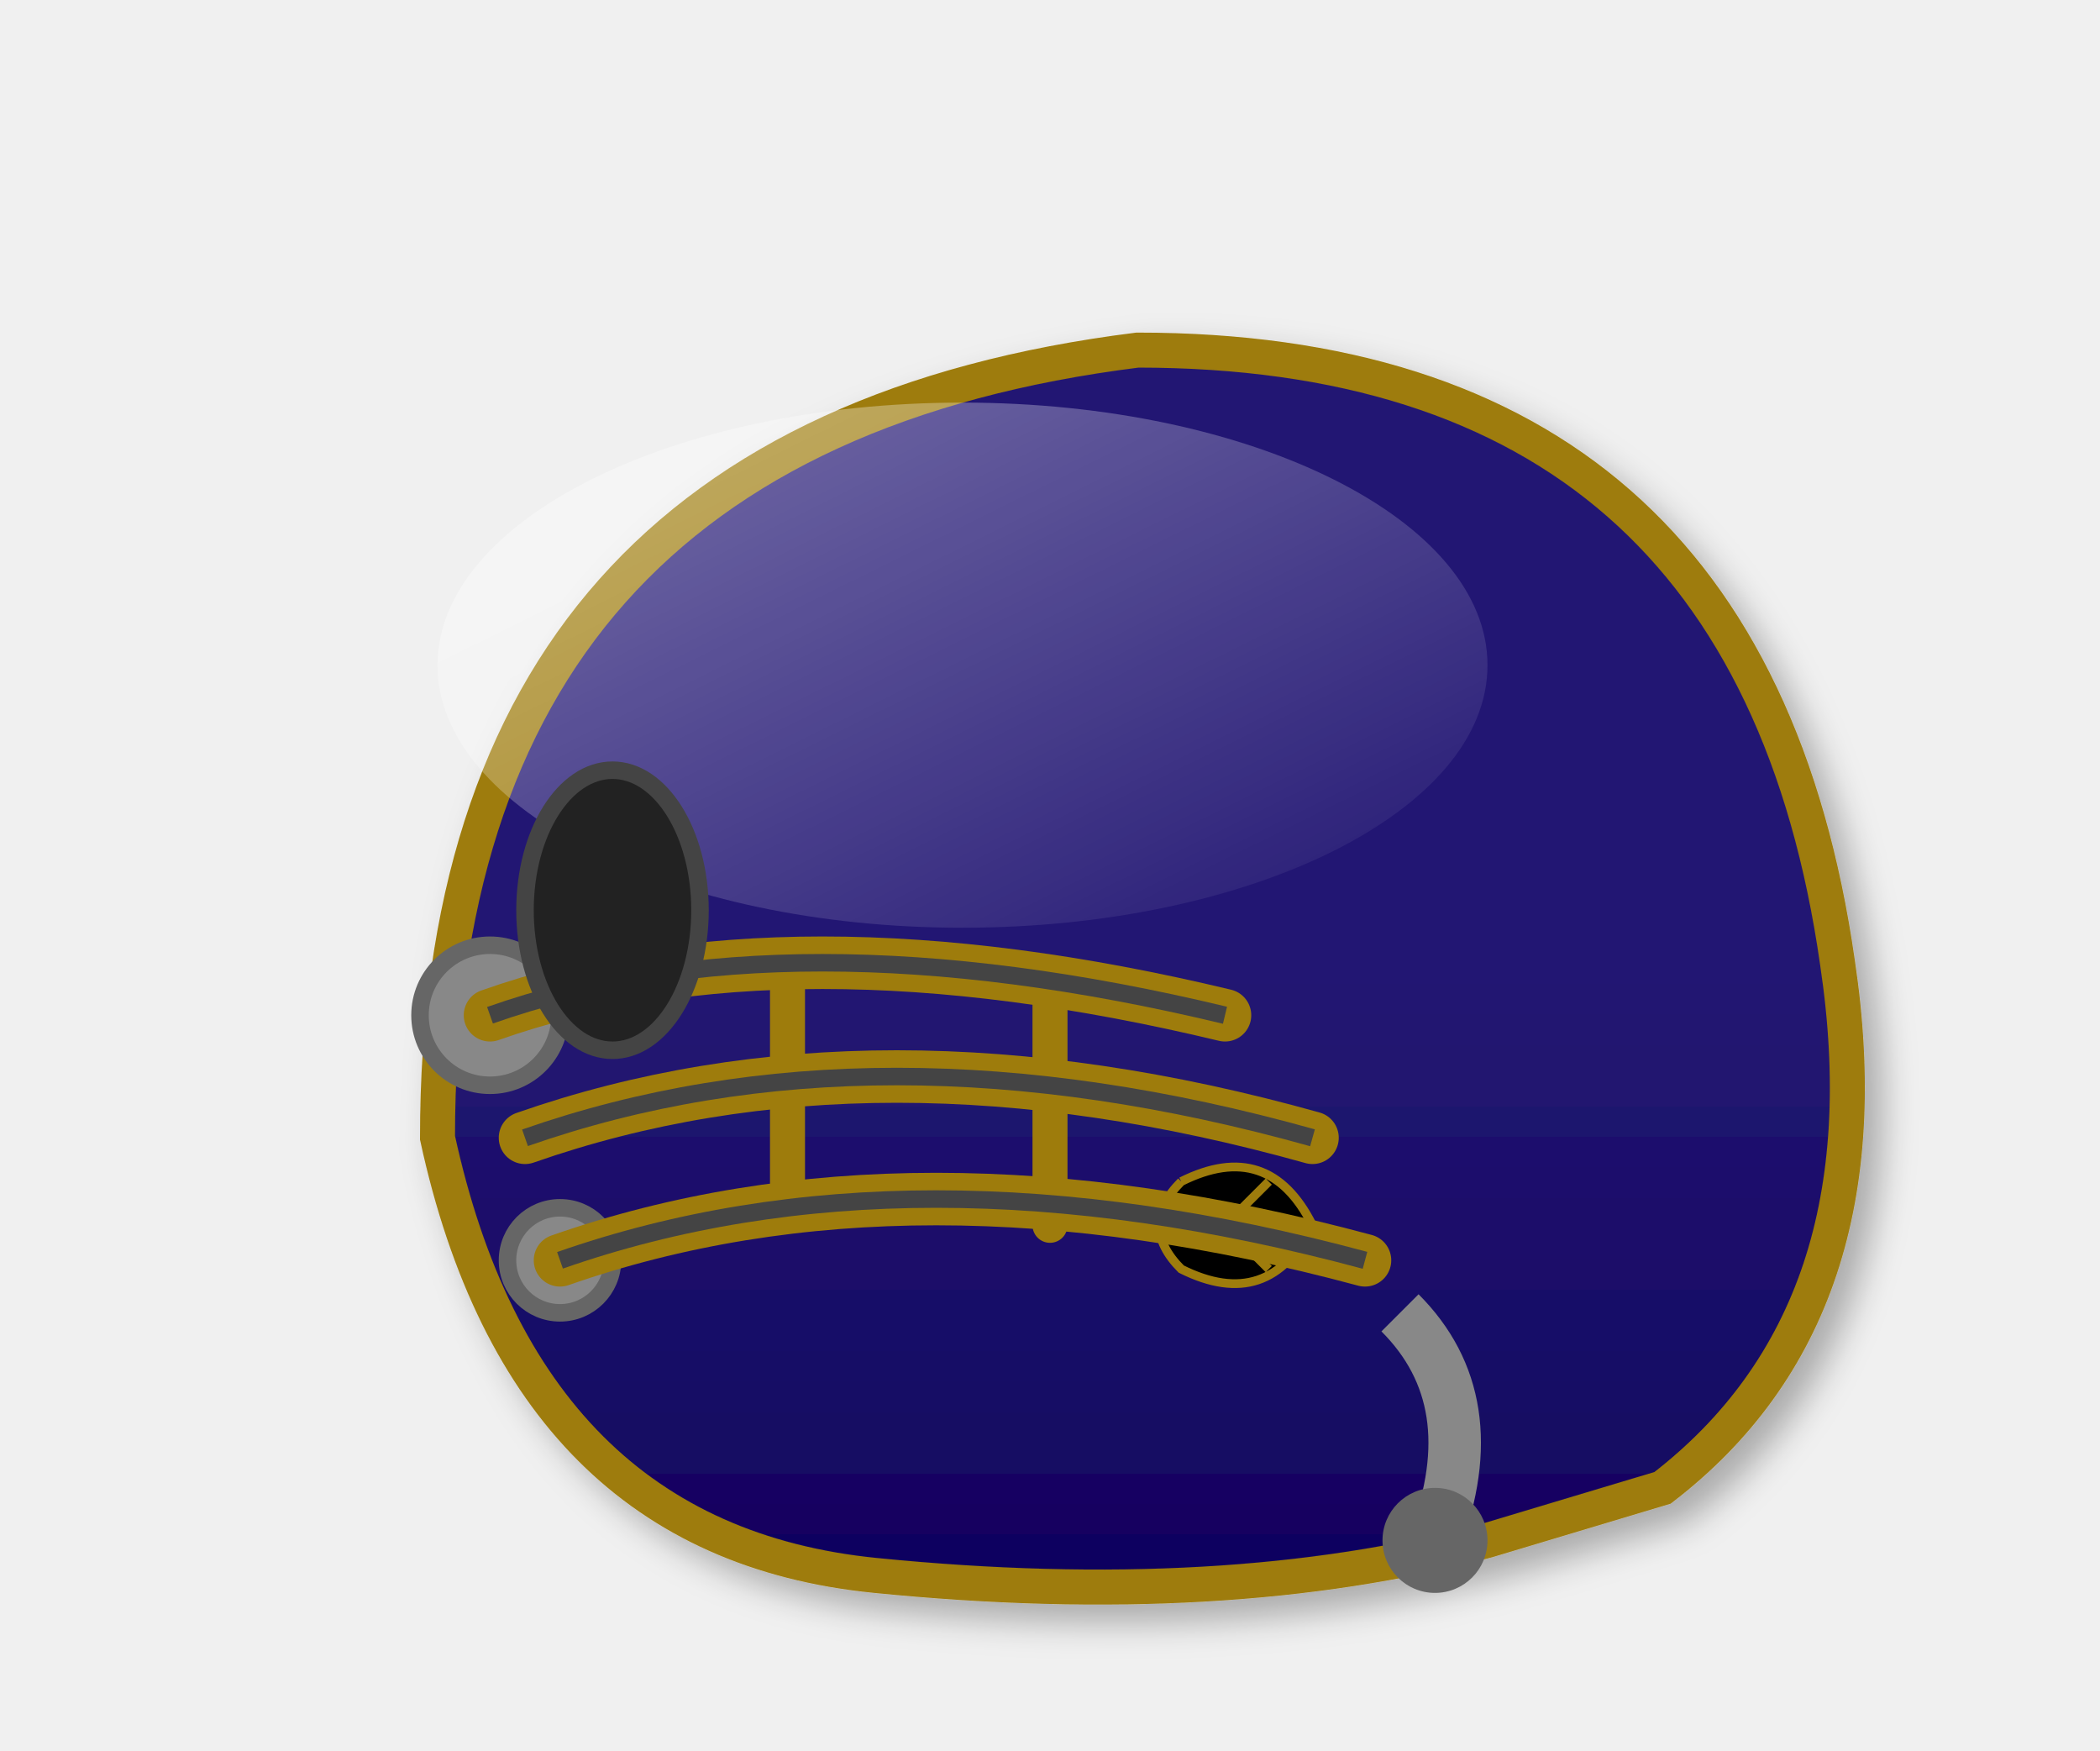
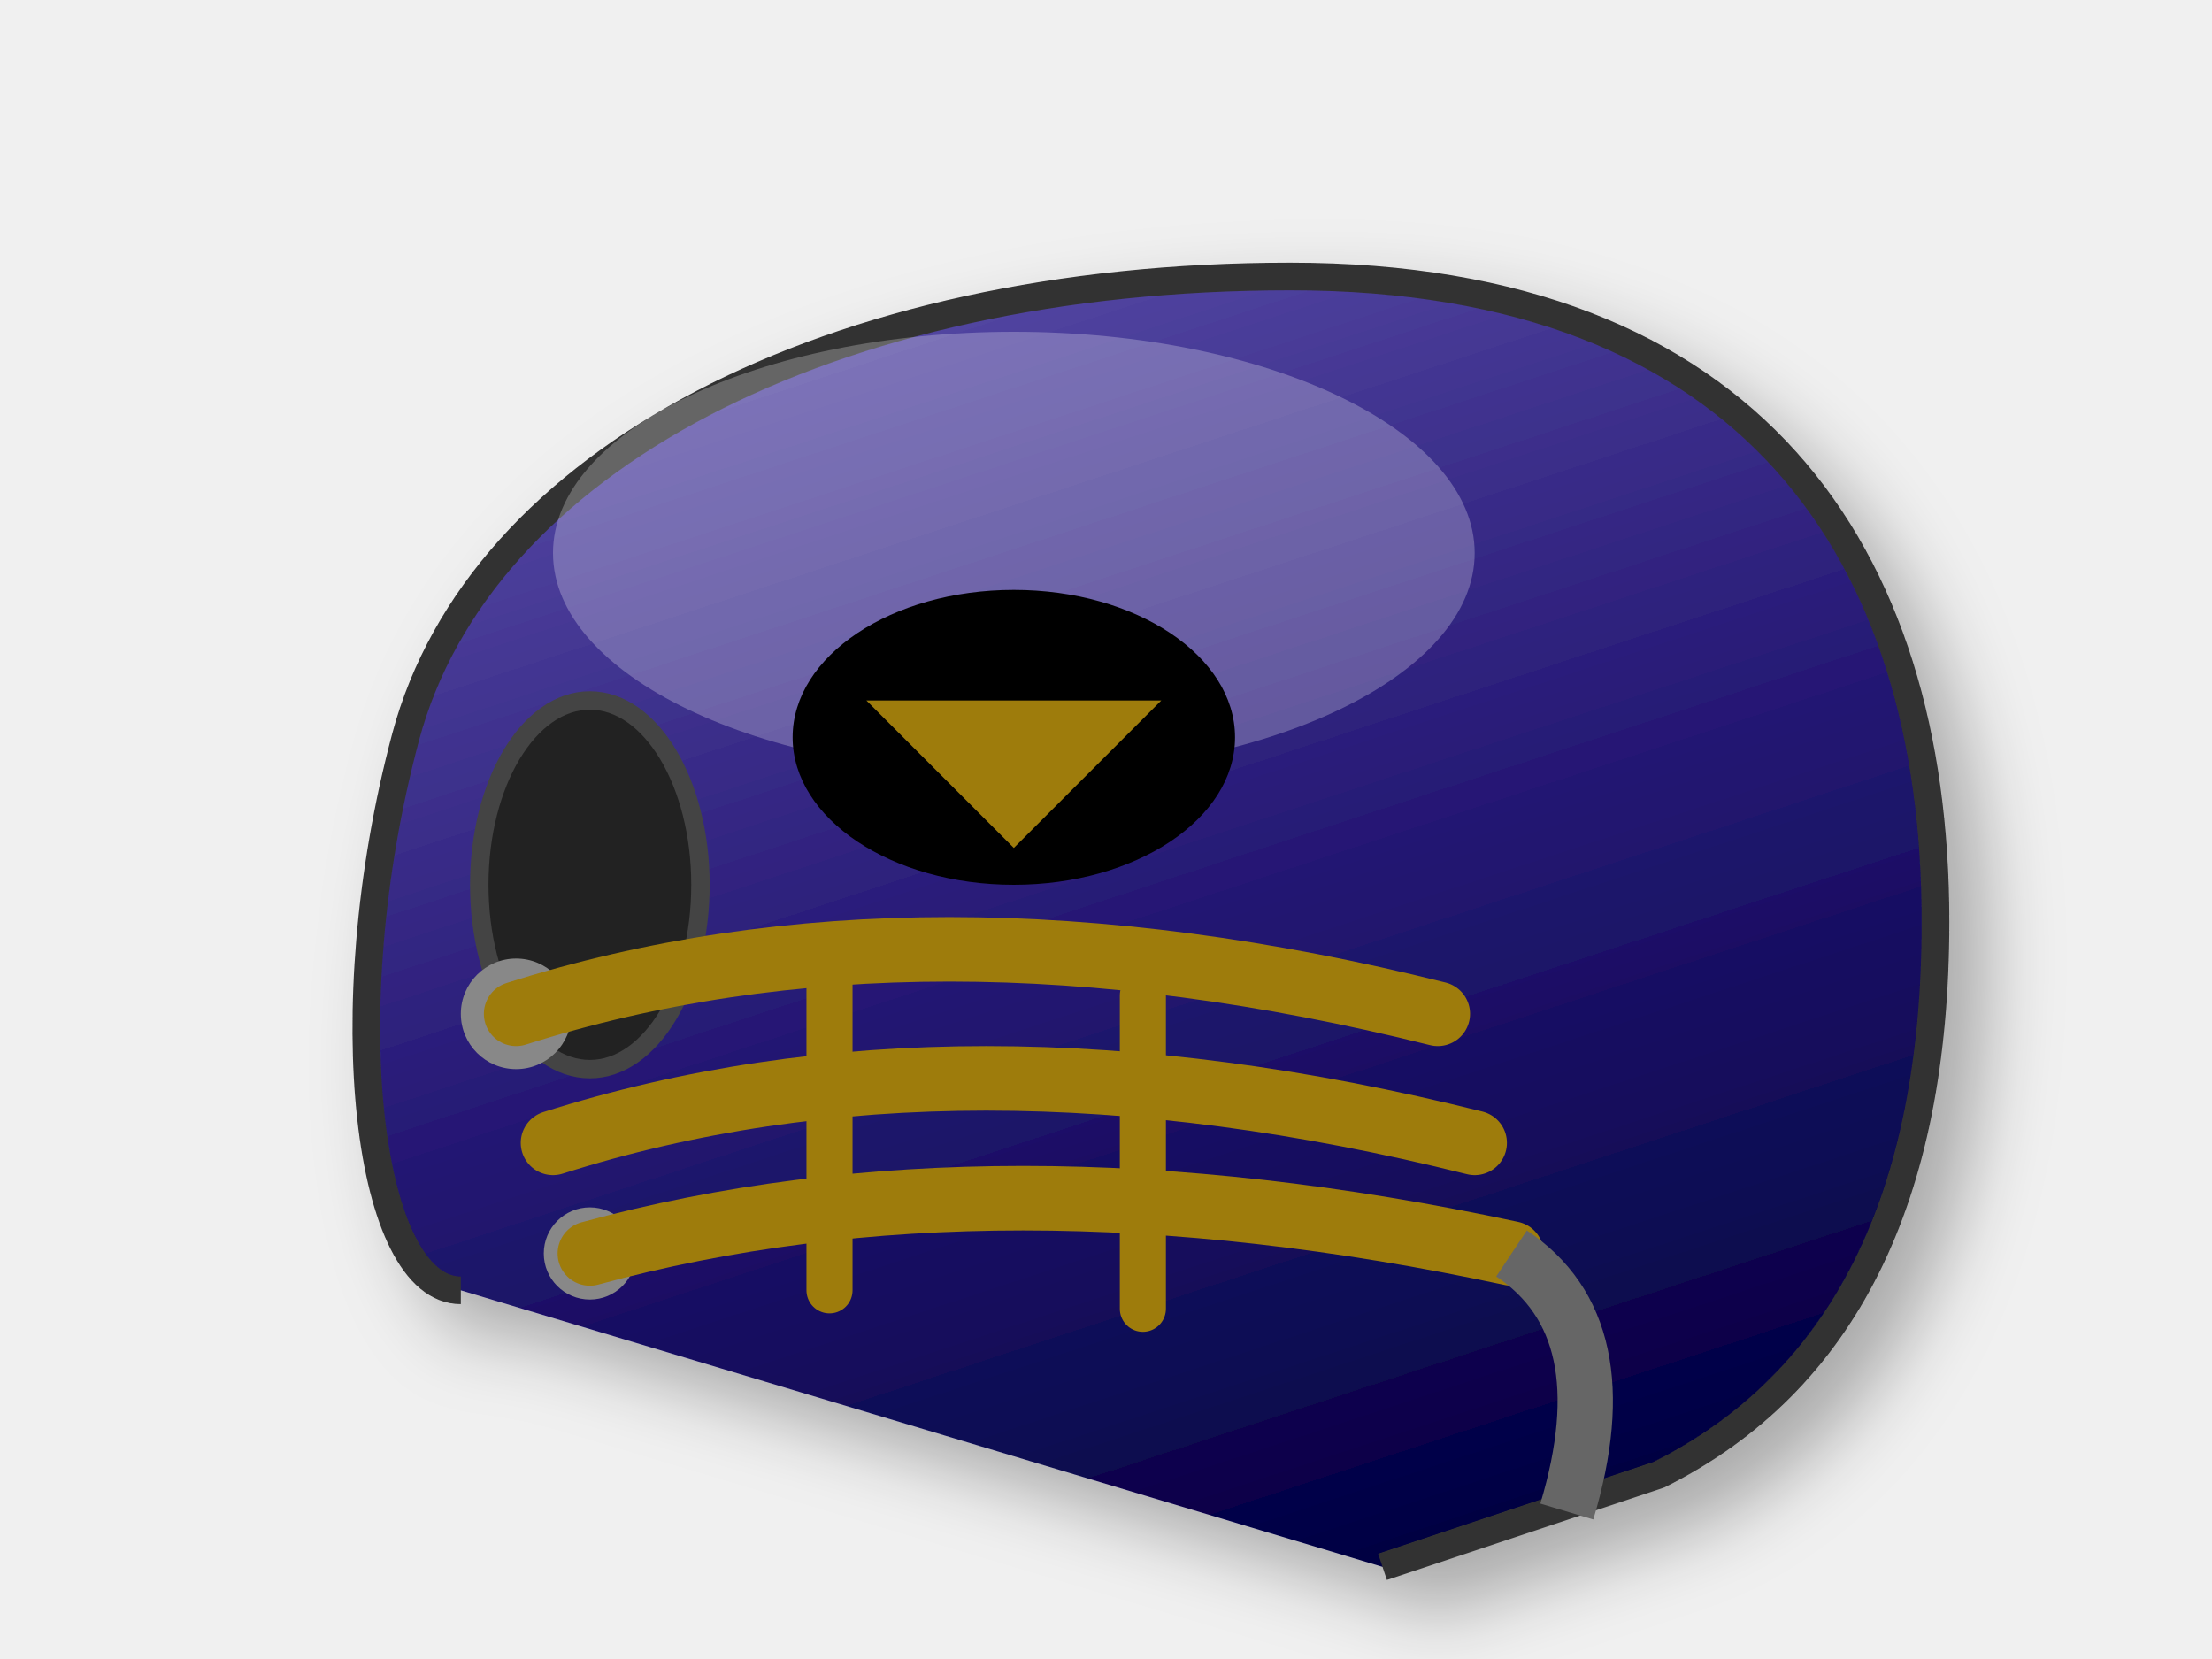
- <svg xmlns="http://www.w3.org/2000/svg" viewBox="0 0 120 100">
+ <svg xmlns="http://www.w3.org/2000/svg" viewBox="0 0 120 90">
  <defs>
-     <linearGradient id="helmetShellBAL" x1="0%" y1="0%" x2="0%" y2="100%">
-       <stop offset="0%" style="stop-color:#241773;stop-opacity:1" />
+     <linearGradient id="shellGradBAL" x1="30%" y1="0%" x2="70%" y2="100%">
+       <stop offset="0%" style="stop-color:#574aa6;stop-opacity:1" />
      <stop offset="50%" style="stop-color:#241773;stop-opacity:1" />
-       <stop offset="100%" style="stop-color:#10035f;stop-opacity:1" />
-     </linearGradient>
-     <linearGradient id="helmetHighlightBAL" x1="0%" y1="0%" x2="100%" y2="100%">
-       <stop offset="0%" style="stop-color:#ffffff;stop-opacity:0.4" />
-       <stop offset="100%" style="stop-color:#ffffff;stop-opacity:0" />
+       <stop offset="100%" style="stop-color:#000040;stop-opacity:1" />
    </linearGradient>
    <filter id="shadowBAL" x="-20%" y="-20%" width="140%" height="140%">
-       <feDropShadow dx="1" dy="1" stdDeviation="1" flood-opacity="0.3" />
+       <feDropShadow dx="2" dy="2" stdDeviation="2" flood-opacity="0.3" />
    </filter>
  </defs>
-   <path d="M 25 65 Q 25 25 65 20 Q 100 20 105 55 Q 108 75 95 85 L 85 88 Q 70 92 50 90 Q 30 88 25 65 Z" fill="url(#helmetShellBAL)" stroke="#9E7C0C" stroke-width="2" filter="url(#shadowBAL)" />
-   <ellipse cx="55" cy="38" rx="30" ry="15" fill="url(#helmetHighlightBAL)" />
-   <g transform="translate(45, 45) scale(0.5)">
-     <path d="M 45 45 Q 55 40 60 50 Q 55 60 45 55 Q 40 50 45 45 M 50 50 L 55 45 M 50 50 L 55 55" fill="#000000" stroke="#9E7C0C" stroke-width="1" />
+   <path d="M 25 70 C 20 70 18 55 22 40 C 26 25 45 15 70 15 C 95 15 105 30 105 50 C 105 65 100 75 90 80 L 75 85" fill="url(#shellGradBAL)" stroke="#333333" stroke-width="1.5" filter="url(#shadowBAL)" />
+   <ellipse cx="55" cy="30" rx="25" ry="12" fill="#FFFFFF" opacity="0.25" />
+   <ellipse cx="55" cy="40" rx="12" ry="8" fill="#000000" />
+   <path d="M 47 38 L 63 38 L 55 46 Z" fill="#9E7C0C" />
+   <ellipse cx="32" cy="48" rx="6" ry="10" fill="#222222" stroke="#444444" stroke-width="1" />
+   <circle cx="28" cy="55" r="3" fill="#888888" />
+   <circle cx="32" cy="68" r="2.5" fill="#888888" />
+   <g stroke="#9E7C0C" stroke-width="3.5" fill="none" stroke-linecap="round">
+     <path d="M 28 55 Q 50 48 78 55" />
+     <path d="M 30 62 Q 52 55 80 62" />
+     <path d="M 32 68 Q 54 62 82 68" />
+     <path d="M 45 52 L 45 70" stroke-width="2.5" />
+     <path d="M 62 54 L 62 71" stroke-width="2.5" />
  </g>
-   <circle cx="28" cy="58" r="4" fill="#888888" stroke="#666666" stroke-width="1" />
-   <circle cx="32" cy="72" r="3" fill="#888888" stroke="#666666" stroke-width="1" />
-   <g stroke="#9E7C0C" stroke-width="3" fill="none" stroke-linecap="round">
-     <path d="M 28 58 Q 45 52 70 58" />
-     <path d="M 30 65 Q 50 58 75 65" />
-     <path d="M 32 72 Q 52 65 78 72" />
-     <path d="M 45 55 L 45 68" stroke-width="2" />
-     <path d="M 60 57 L 60 70" stroke-width="2" />
-   </g>
-   <path d="M 28 58 Q 45 52 70 58" stroke="#444444" stroke-width="1" fill="none" />
-   <path d="M 30 65 Q 50 58 75 65" stroke="#444444" stroke-width="1" fill="none" />
-   <path d="M 32 72 Q 52 65 78 72" stroke="#444444" stroke-width="1" fill="none" />
-   <ellipse cx="35" cy="52" rx="5" ry="8" fill="#222222" stroke="#444444" stroke-width="1" />
-   <path d="M 80 75 Q 85 80 82 88" stroke="#888888" stroke-width="3" fill="none" />
-   <circle cx="82" cy="88" r="3" fill="#666666" />
+   <path d="M 82 68 Q 88 72 85 82" stroke="#666666" stroke-width="3" fill="none" />
</svg>
